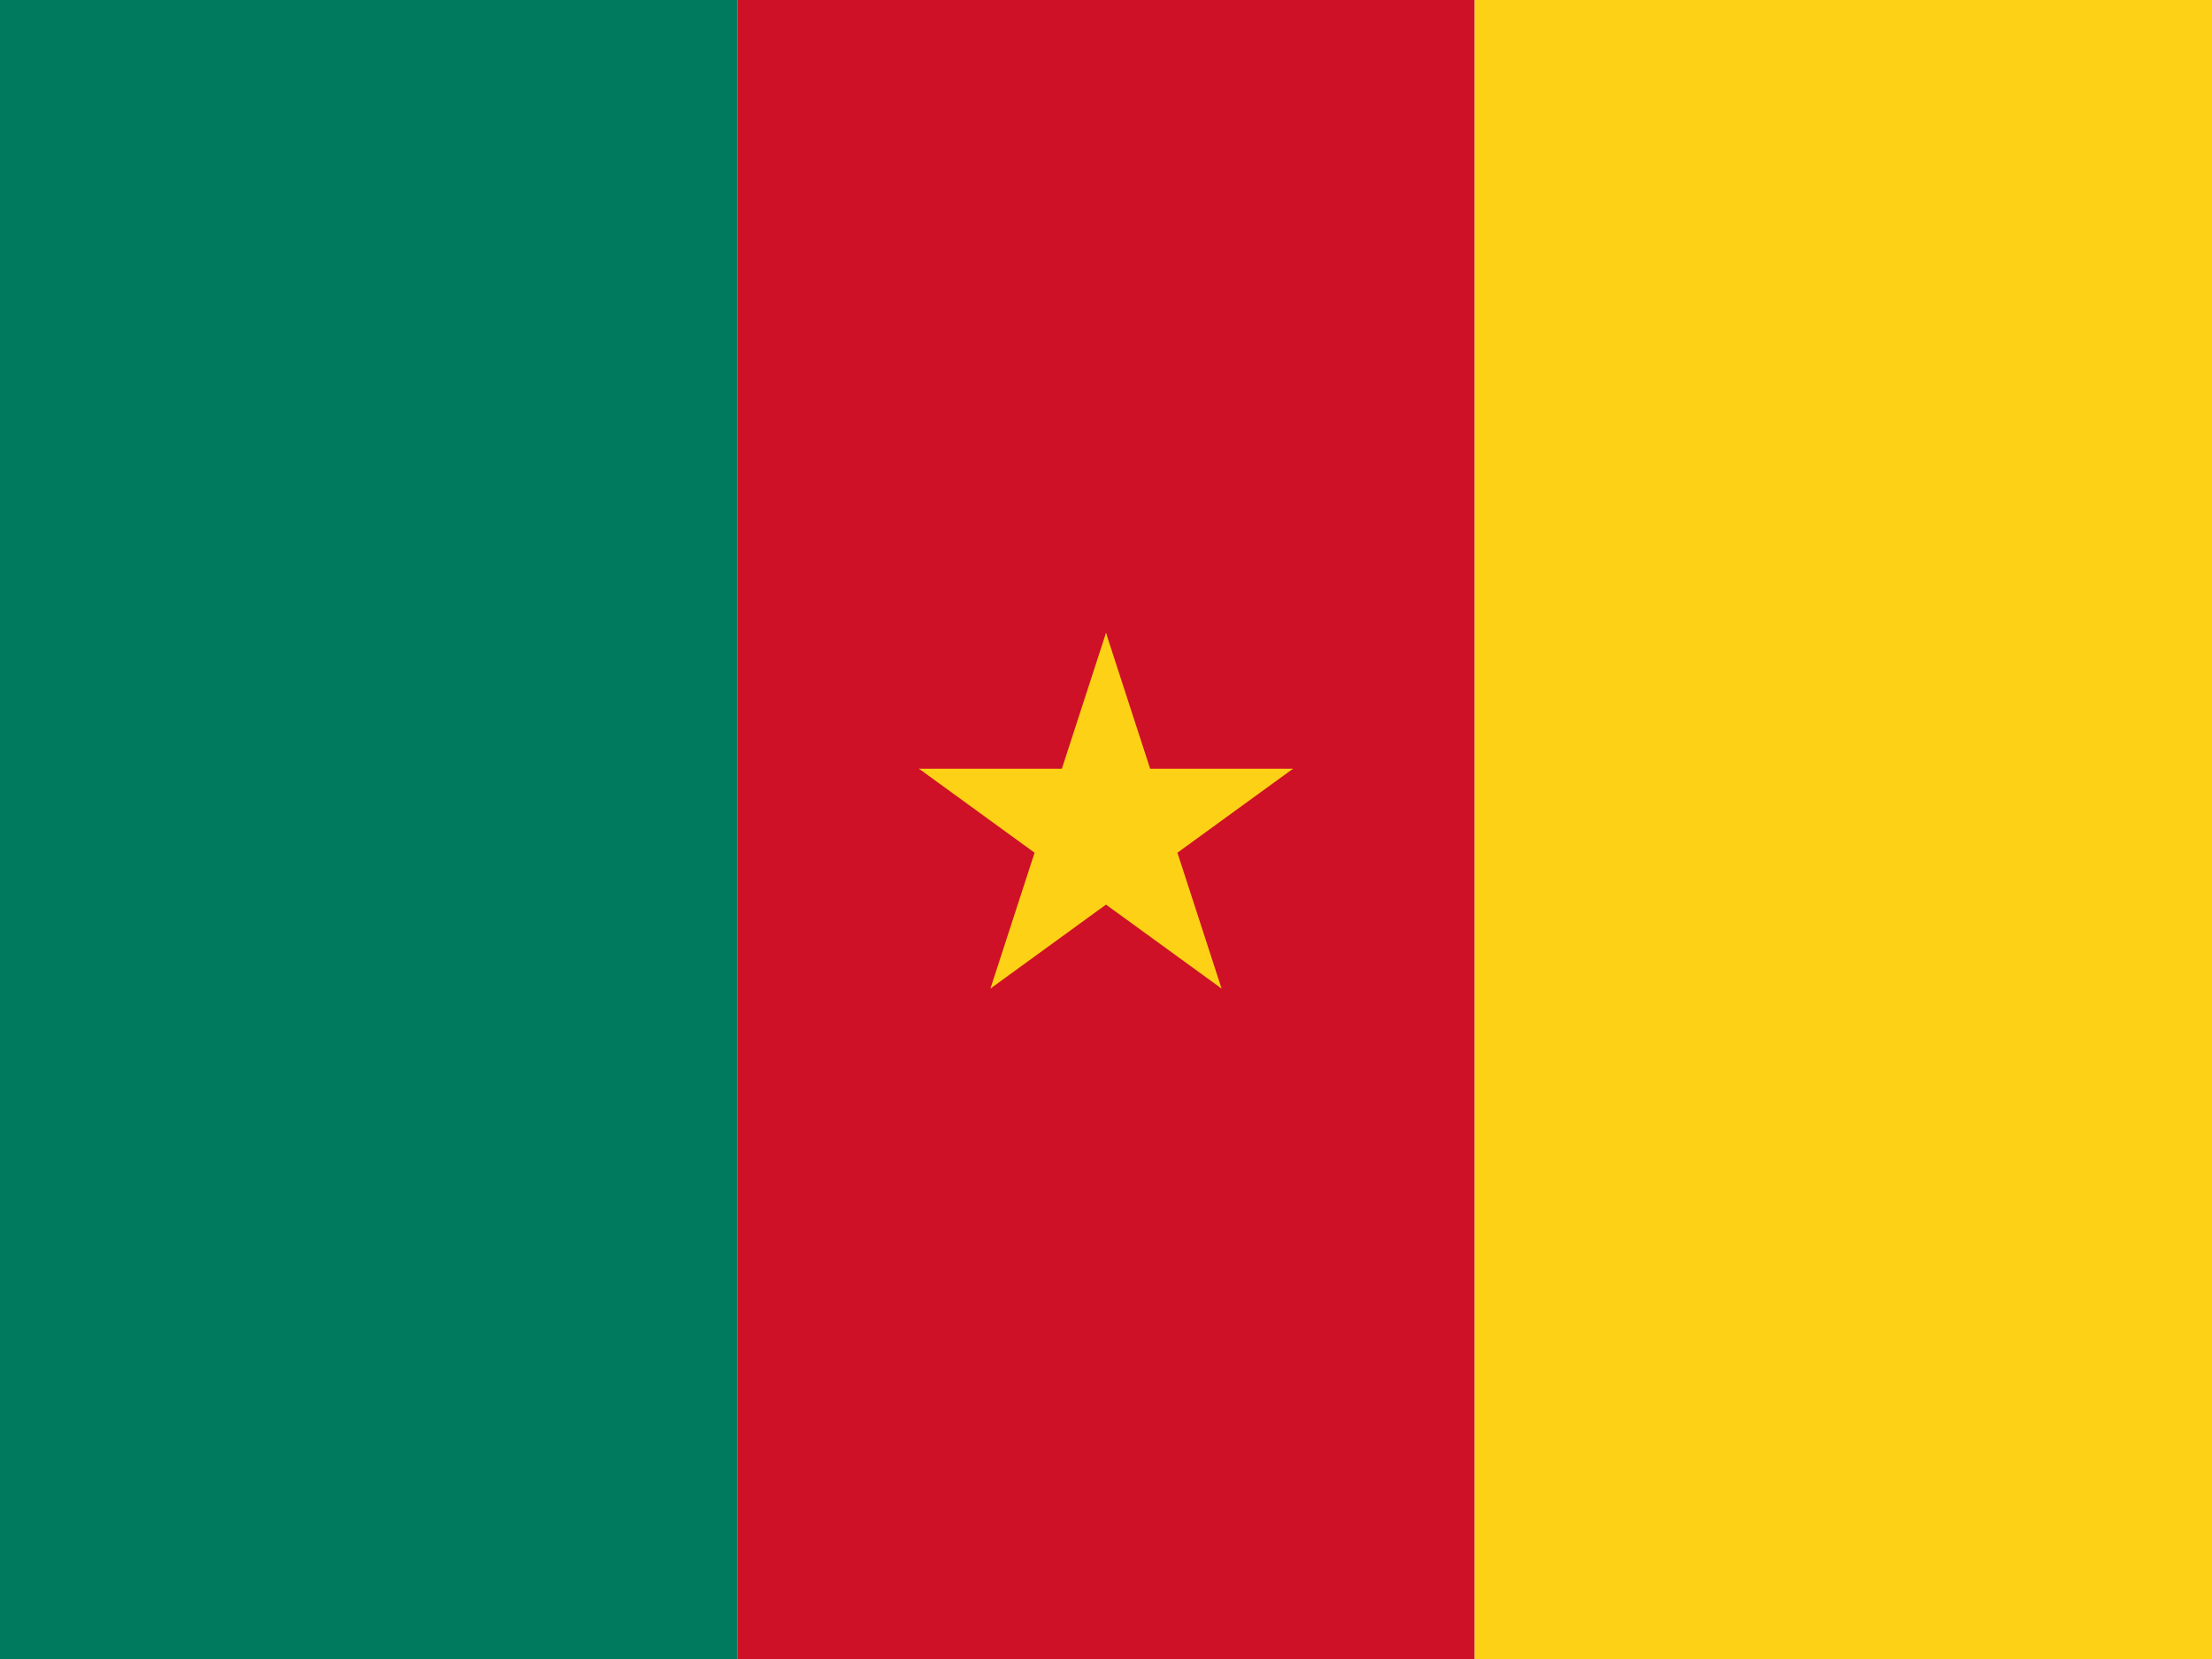
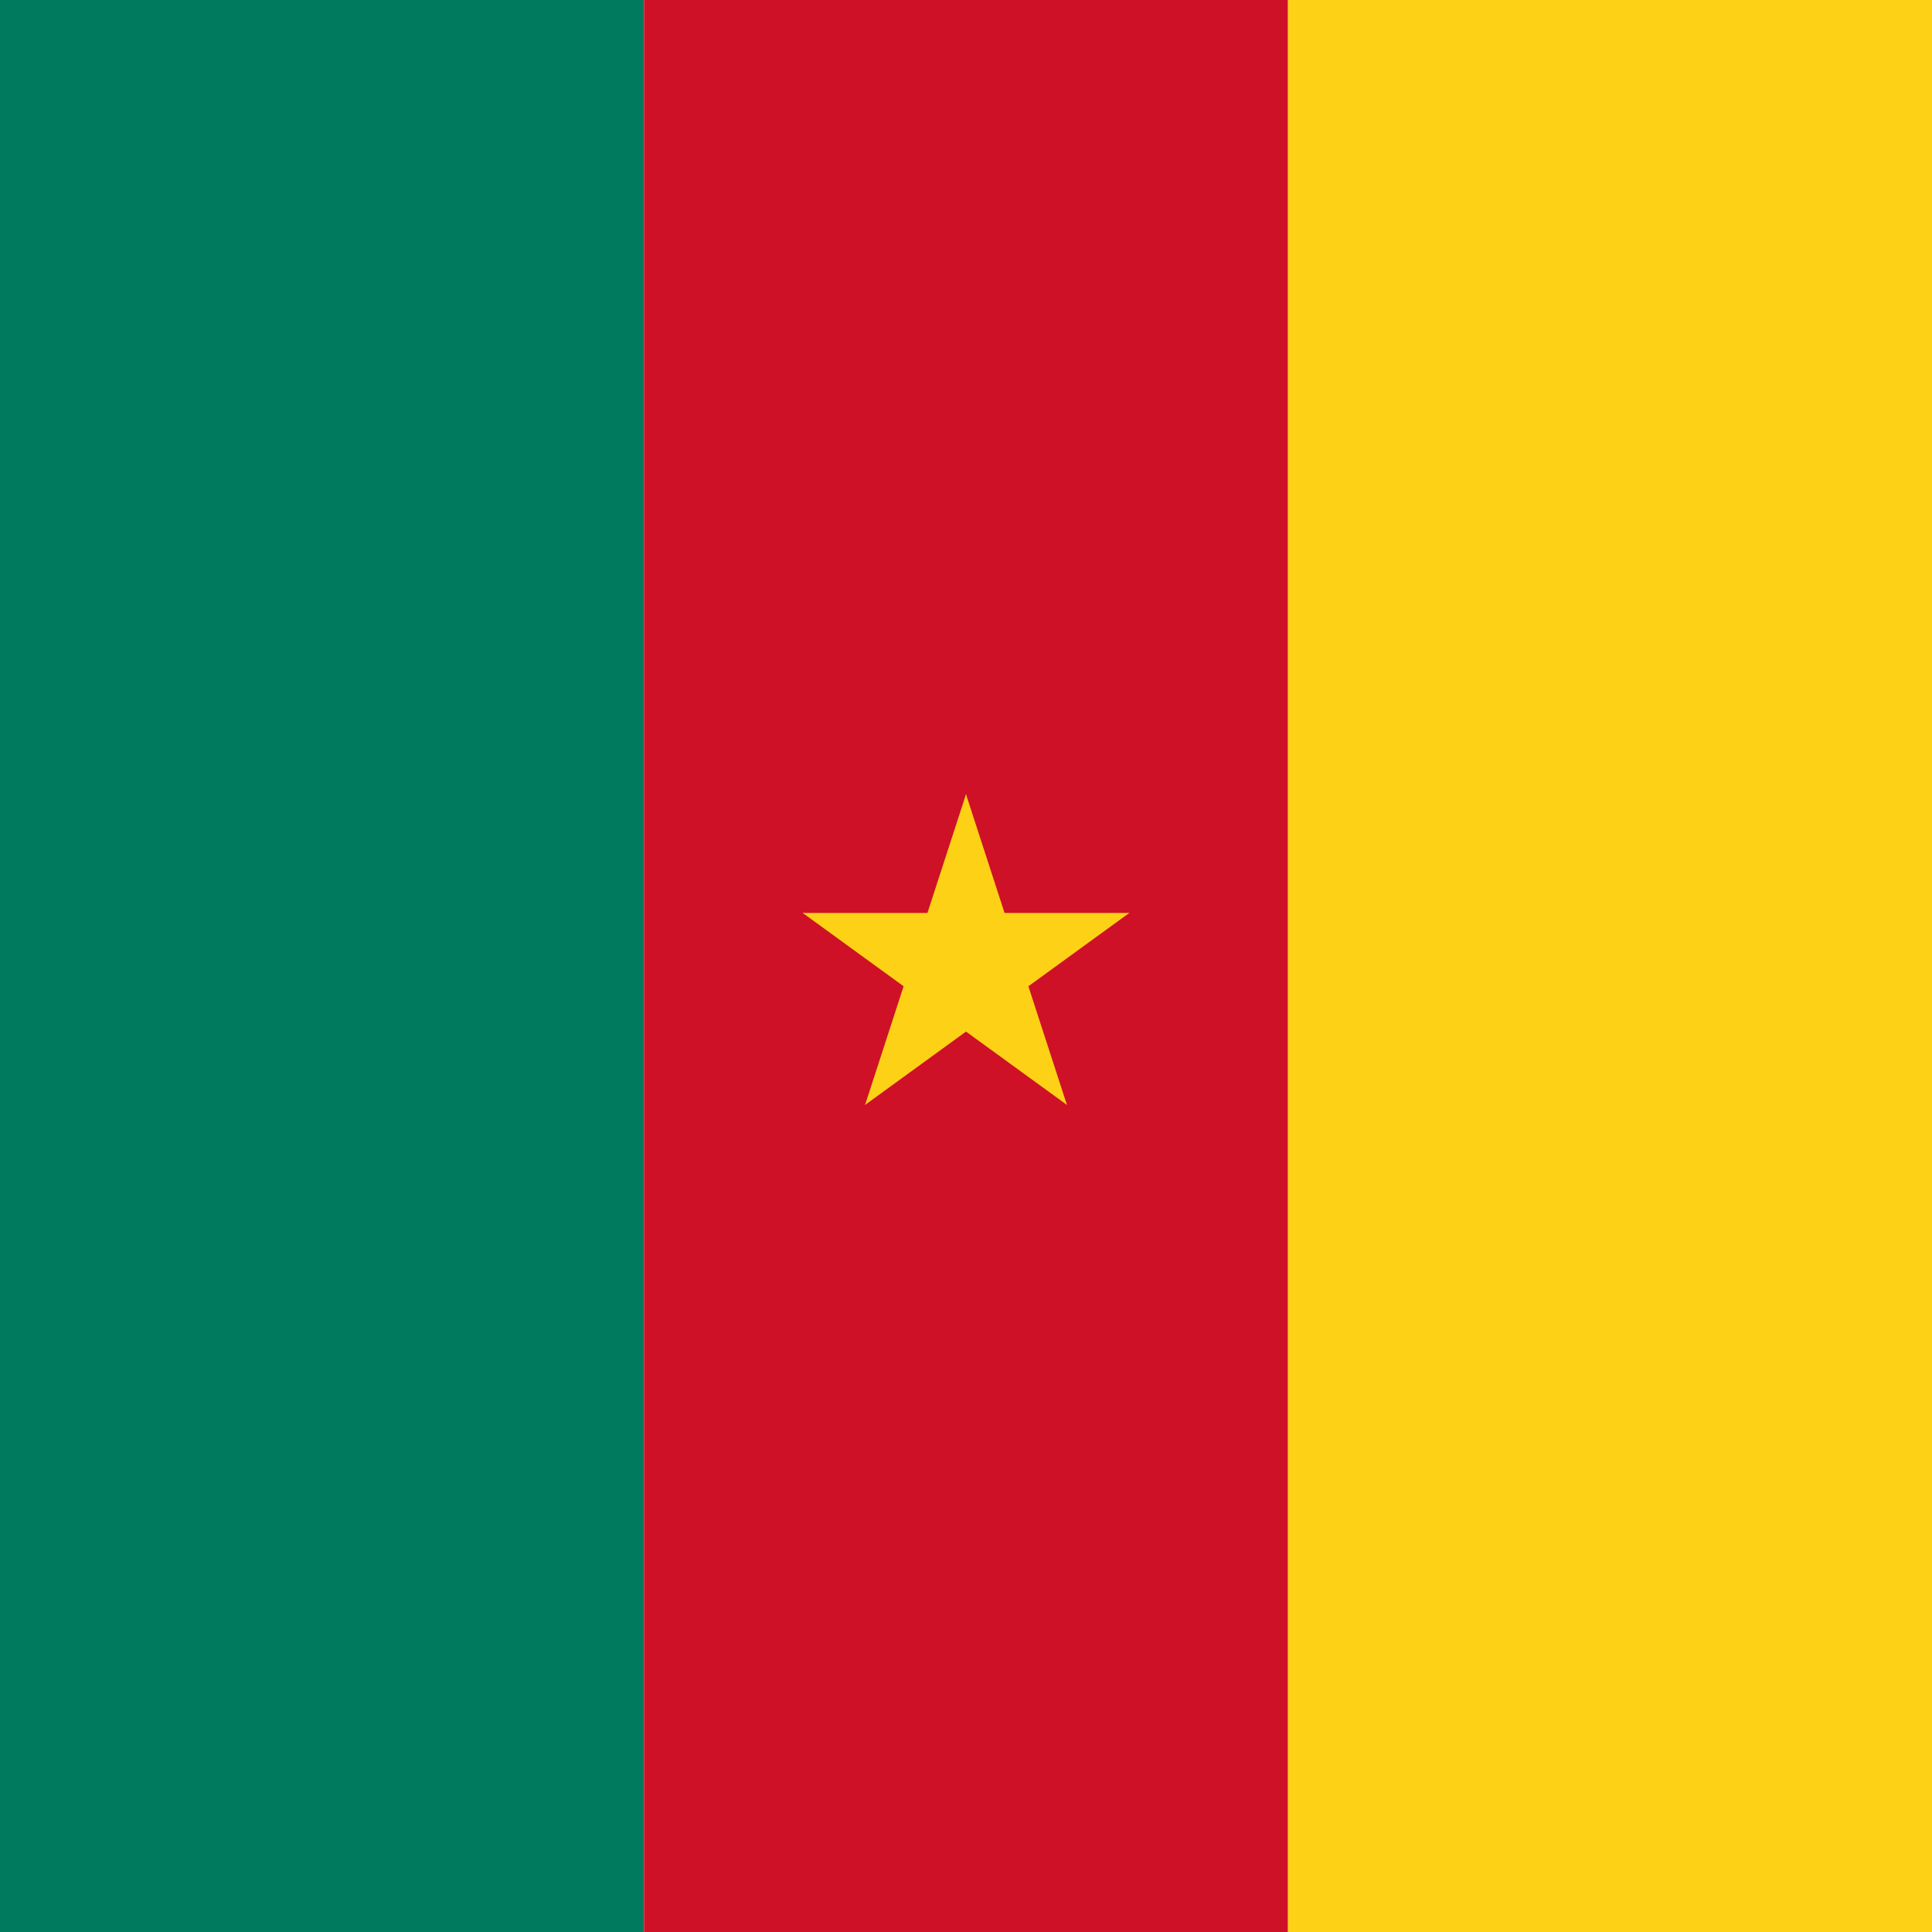
- <svg xmlns="http://www.w3.org/2000/svg" xmlns:xlink="http://www.w3.org/1999/xlink" height="480" width="640" id="flag-icon-css-cm">
-   <path fill="#007a5e" d="M0 0h213.333v480H0z" />
-   <path fill="#ce1126" d="M213.333 0h213.333v480H213.333z" />
-   <path fill="#fcd116" d="M426.667 0H640v480H426.667z" />
-   <g transform="translate(320 240) scale(7.1111)" fill="#fcd116">
+ <svg xmlns="http://www.w3.org/2000/svg" xmlns:xlink="http://www.w3.org/1999/xlink" height="512" width="512" id="flag-icon-css-cm">
+   <path fill="#007a5e" d="M0 0h170.667v512H0z" />
+   <path fill="#ce1126" d="M170.667 0h170.667v512H170.667z" />
+   <path fill="#fcd116" d="M341.333 0H512v512H341.333z" />
+   <g transform="translate(256 256) scale(5.6889)" fill="#fcd116">
    <g id="b">
      <path id="a" d="M0-8L-2.472-.392 1.332.845z" />
      <use height="100%" width="100%" xlink:href="#a" transform="scale(-1 1)" />
    </g>
    <use height="100%" width="100%" xlink:href="#b" transform="rotate(72)" />
    <use height="100%" width="100%" xlink:href="#b" transform="rotate(144)" />
    <use height="100%" width="100%" xlink:href="#b" transform="rotate(-144)" />
    <use height="100%" width="100%" xlink:href="#b" transform="rotate(-72)" />
  </g>
</svg>
